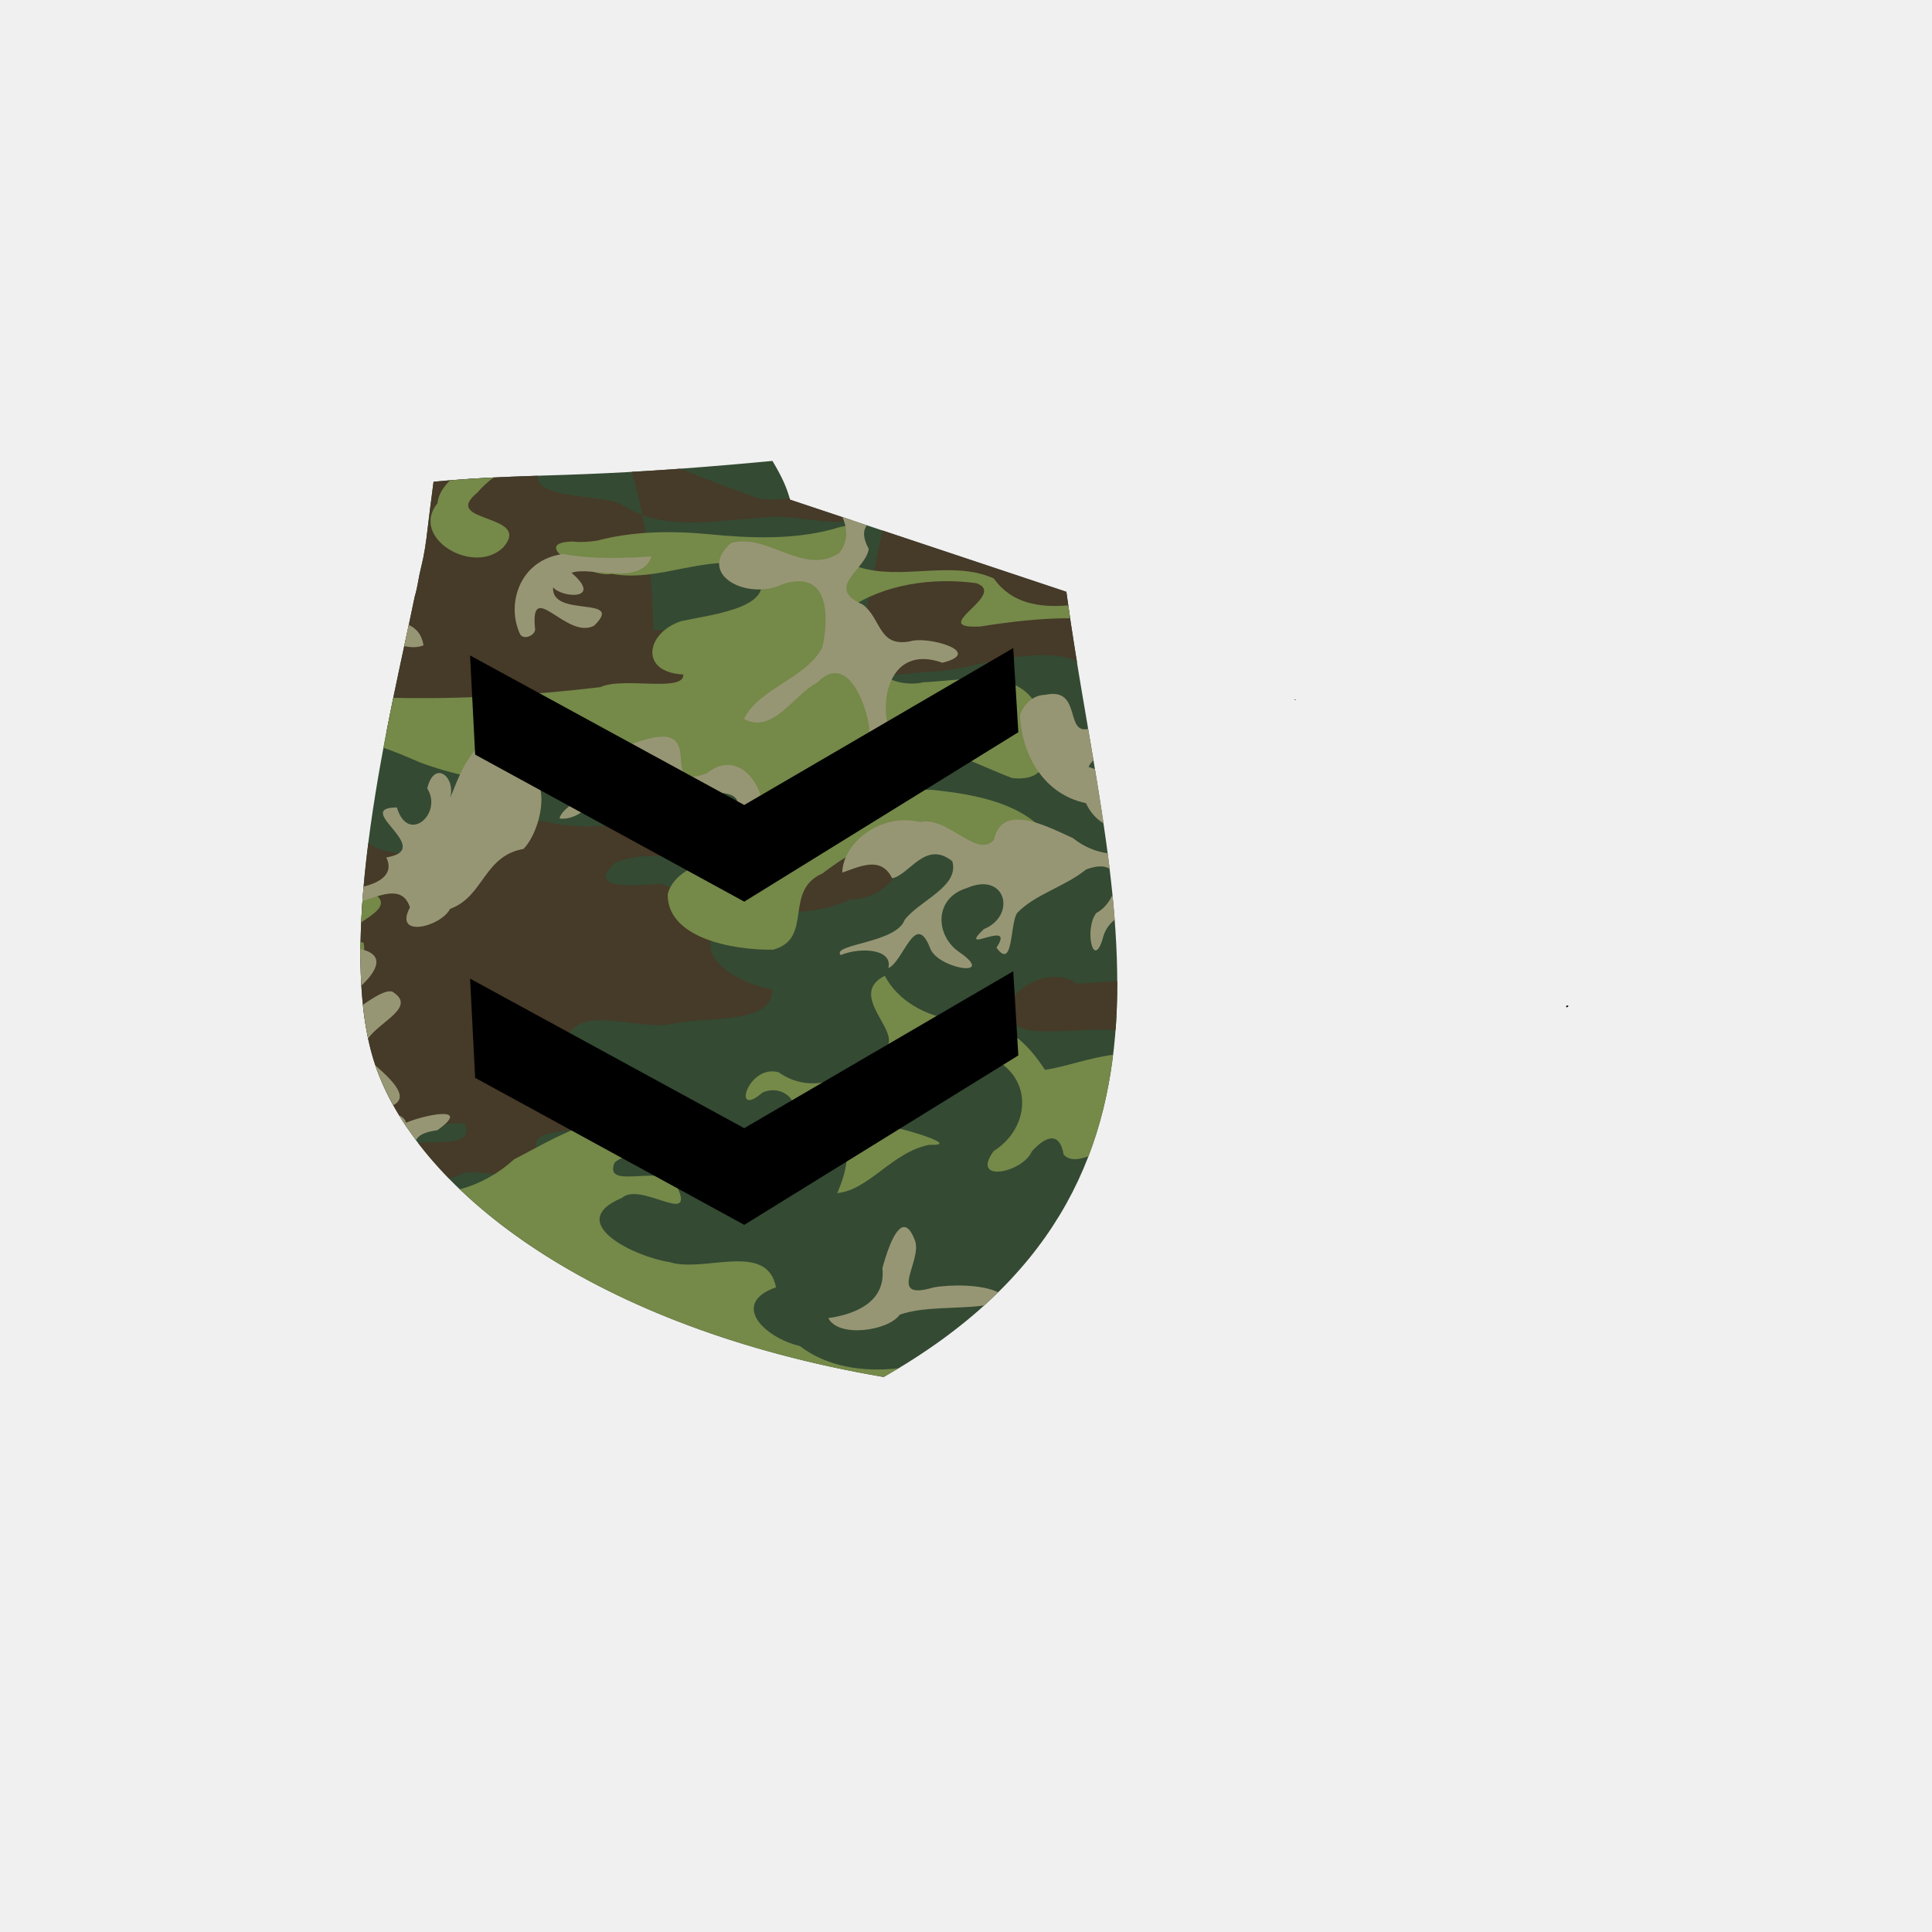
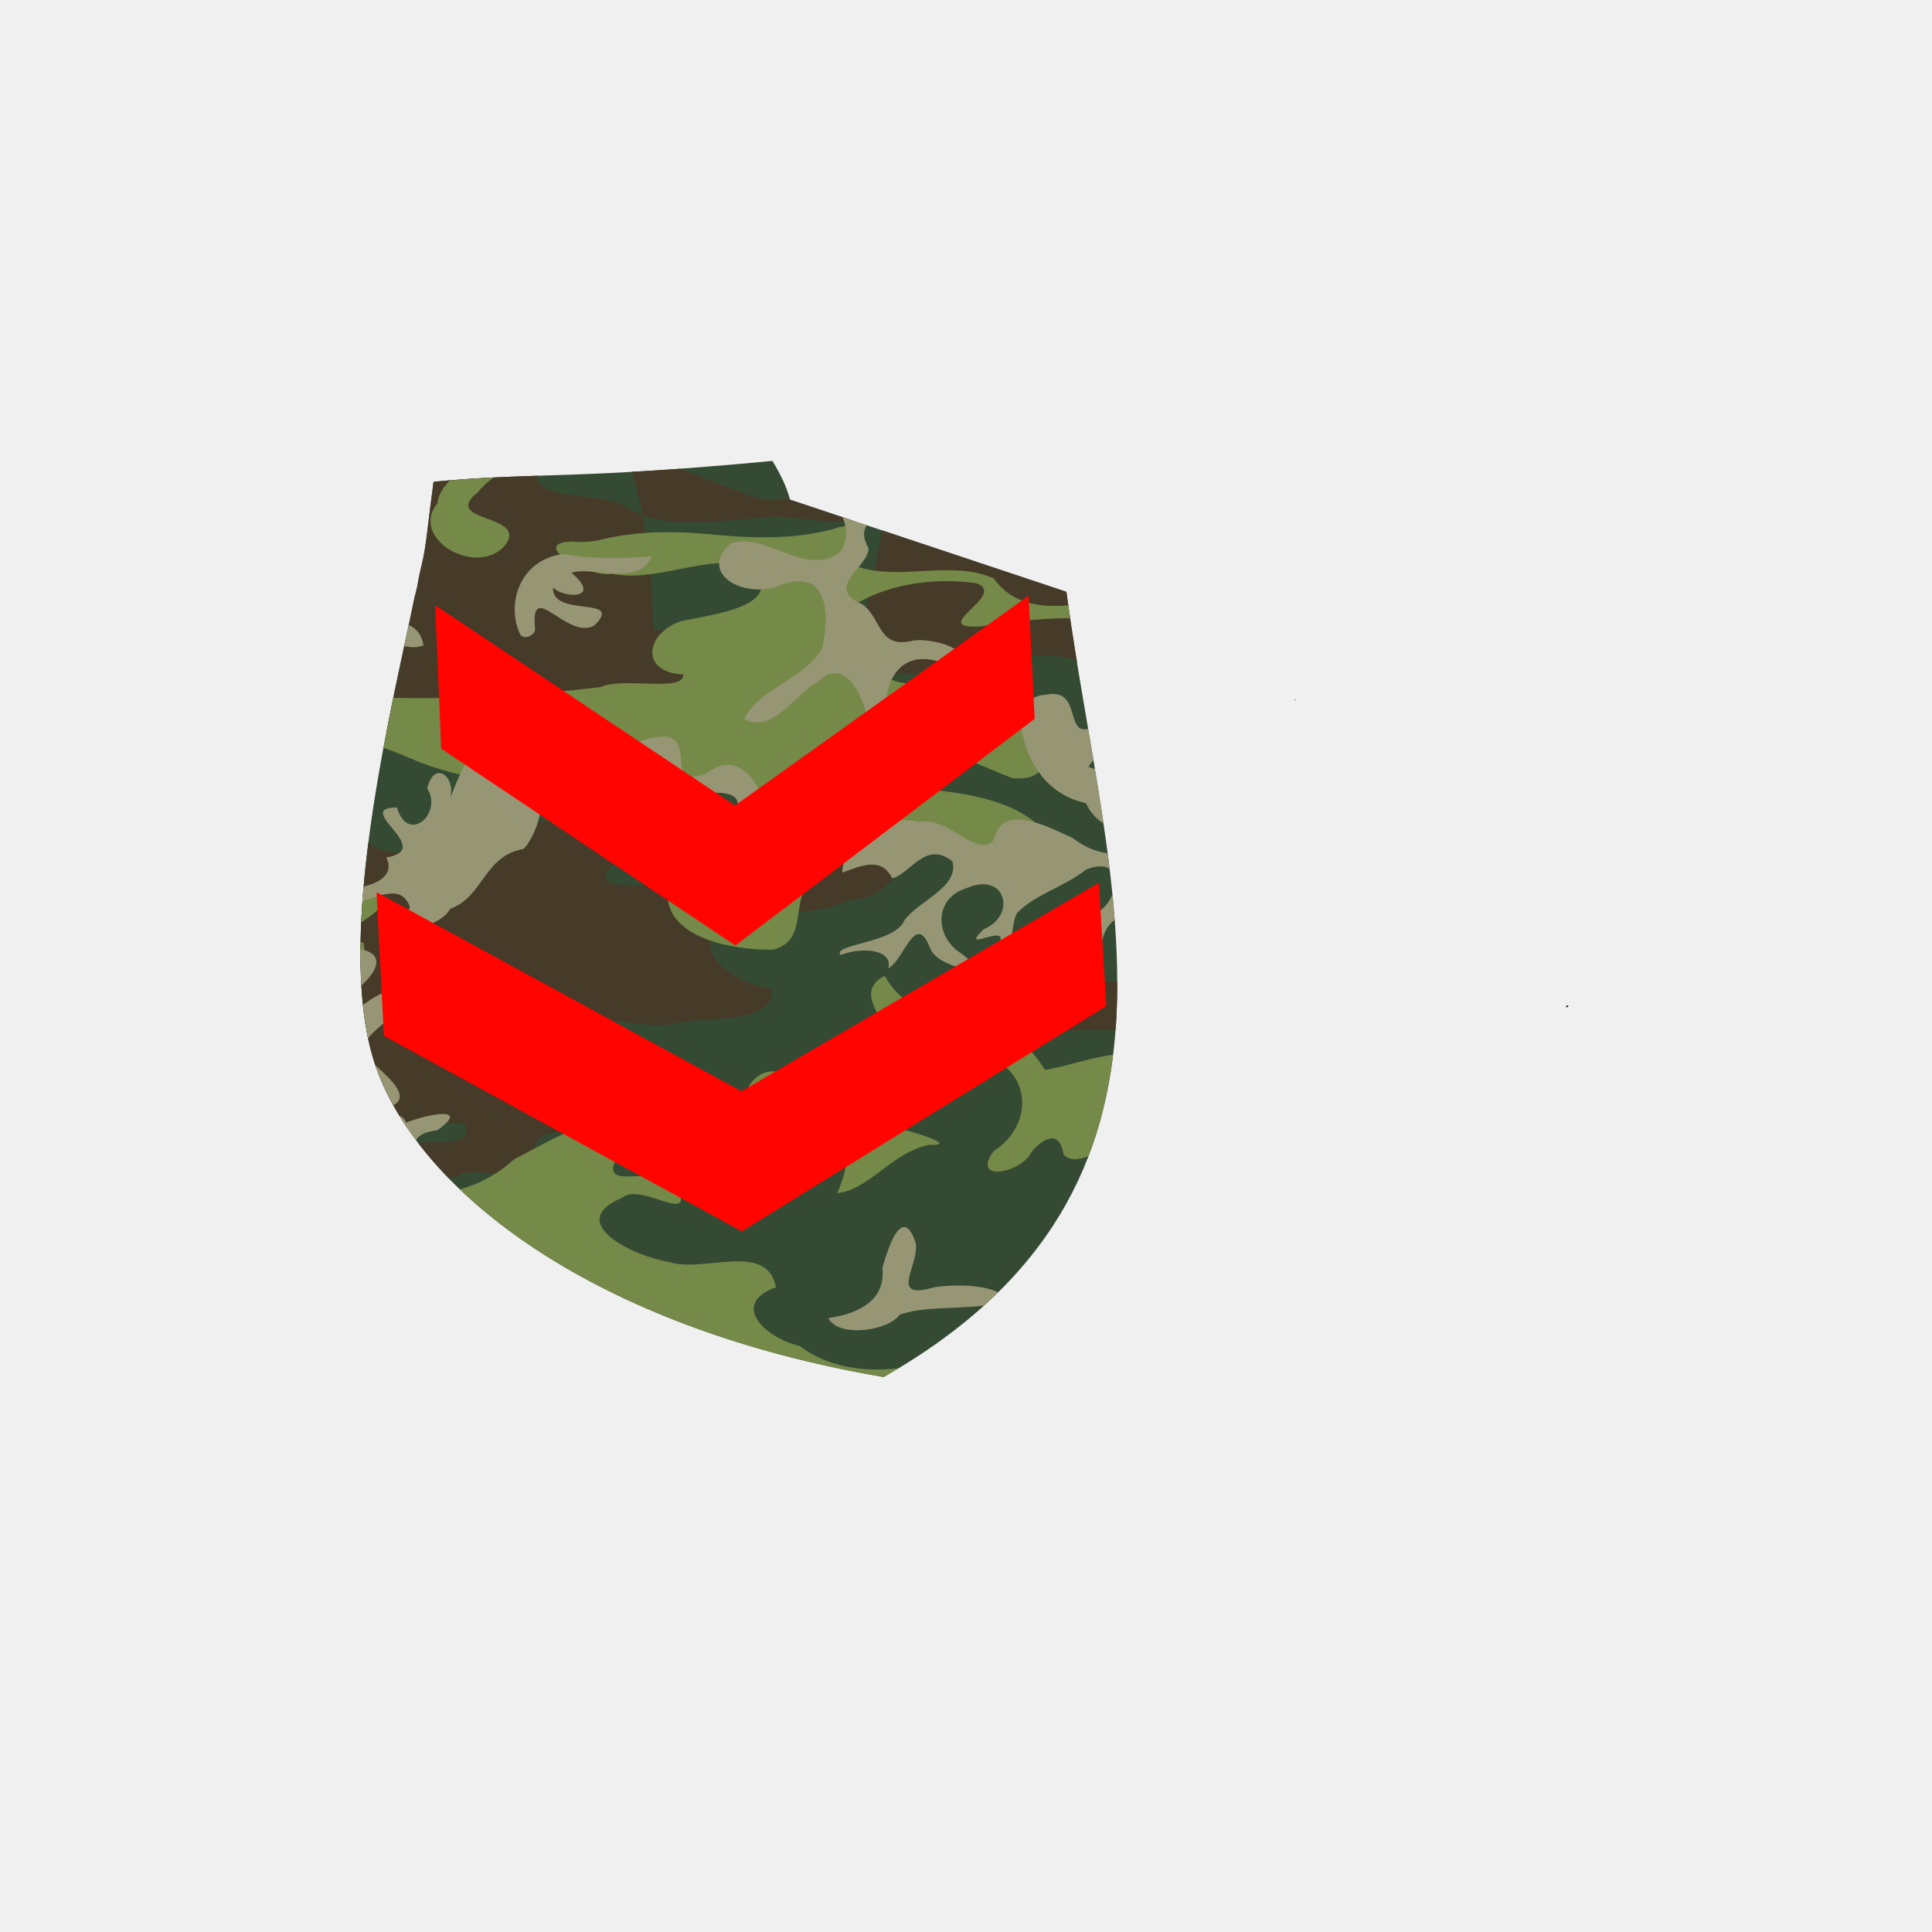
<svg xmlns="http://www.w3.org/2000/svg" version="1.0" id="svg2" height="525" width="525">
  <defs id="defs4">
    </defs>
  <g id="layer2" style="display:none">
    <path style="fill:#ff8200;fill-opacity:1;fill-rule:evenodd;stroke:#ff8200;stroke-width:1px;stroke-linecap:butt;stroke-linejoin:miter;stroke-opacity:1" d="m 251.887,424.906 c 3.678,29.533 7.901,33.909 -15.26,69.05 -10.189,-2.479 -21.55,-7.52 -33.571,-2.67 5.856,2.446 17.292,2.162 15.641,6.485 -27.619,-0.73 -36.783,5.92 -42.345,12.208 44.895,-4.78 43.335,-1.516 56.079,-4.196 0.263,9.968 -3.35,12.612 1.907,16.786 6.87,-12.156 10.026,-18.159 16.786,-22.889 15.214,-0.169 15.819,-0.01 31.664,2.289 -3.116,-8.801 -20.843,-6.763 -22.889,-13.734 -0.178,-26.909 24.863,-54.478 25.941,-60.275 l 16.023,-16.404 c 1.604,11.733 6.134,27.186 -0.381,41.964 -10.899,3.97 -24.096,6.012 -33.19,14.497 9.844,-1.305 21.384,-6.162 26.323,0.381 -9.576,7.093 -21.956,10.985 -24.797,22.889 21.804,-8.878 23.61,-6.945 46.16,-22.126 15.809,-4.678 13.357,12.557 19.837,19.074 1.771,-8.94 2.951,-18.324 -7.248,-36.241 7.494,-4.007 15.298,-2.076 23.271,0 -4.909,-10.95 -16.711,-6.747 -27.849,-16.404 0.304,-8.619 -0.247,-14.766 3.815,-30.901 l -75.916,20.219 z" id="path3297" />
    <path style="opacity:0.98;fill:#ffff00;fill-opacity:1;fill-rule:evenodd;stroke:#ffff00;stroke-width:1px;stroke-linecap:butt;stroke-linejoin:miter;stroke-opacity:1" d="m 82.262,62.392 c -1.563,-31.995 46.266,-29.706 46.266,-29.706 20.318,3.797 46.971,21.038 62.827,56.736 22.908,48.643 34.599,70.682 77.649,73.596 46.282,-2.952 58.562,-14.209 77.799,-35.372 2.259,-37.979 -3.257,-96.758 47.642,-93.834 9.591,0.551 9.869,13.071 9.869,13.071 32.948,-11.082 34.182,16.823 35.197,26.804 19.911,-13.35 27.35,13.254 15.685,19.712 18.75,19.663 0.065,22.138 -2.977,32.72 19.471,11.318 -3.667,28.521 -4.54,41.689 30.435,26.095 1.88,31.711 -2.139,50.619 3.154,45.548 -3.131,25.391 -18.812,49.531 7.779,92.762 -33.008,134.791 -107.705,140.313 -25.227,6.794 -26.892,23.352 -51.782,28.543 C 219.342,405.67 253.897,413.249 192,367.395 171.798,350.809 136.177,346.138 117.04,318.915 85.339,273.48 98.297,233.937 105.139,189.159 116.404,151.16 114.857,157.88 119.373,120.754 123.807,84.297 93.707,81.706 82.262,62.392 z" id="path2513" />
    <path style="fill:#d80000;fill-opacity:1;fill-rule:evenodd;stroke:#d80000;stroke-width:1px;stroke-linecap:butt;stroke-linejoin:miter;stroke-opacity:1" d="m 76.403,56.769 c -4.81,-7.873 -2.445,-12.96 7.63,-10.3 -9.383,-6.486 -7.618,-18.069 5.722,-14.497 -9.307,-12.219 0.873,-17.606 8.393,-9.156 -5.298,-11.824 6.509,-18.296 12.589,-5.341 -0.958,-14.775 11.63,-23.911 15.26,-1.526 16.93,-21.085 35.353,8.191 7.248,15.26 -16.411,2.199 -37.202,8.528 -33.571,13.734 25.922,-13.971 32.595,6.011 27.086,17.548 39.428,14.235 -5.24,48.447 -12.589,21.363 10.997,51.428 -58.047,-6.674 -13.734,-17.167 L 76.403,56.769 z" id="path2517" />
    <path style="fill:#ff8200;fill-opacity:1;fill-rule:evenodd;stroke:#ff8200;stroke-width:1px;stroke-linecap:butt;stroke-linejoin:miter;stroke-opacity:1" d="m 61.524,74.318 c 0.215,-9.74 12.854,-18.515 24.034,-23.271 11.333,2.515 1.158,6.484 -0.381,9.919 15.021,-3.419 16.178,4.317 19.074,7.63 -14.696,4.396 -24.747,-1.927 -42.727,5.722 z" id="path2523" />
    <path style="opacity:0.98;fill:#ffff00;fill-opacity:1;stroke:#ffff00;stroke-width:0;stroke-linecap:round;stroke-linejoin:round;stroke-miterlimit:4;stroke-opacity:1;stroke-dasharray:none" d="m 166.07,185.086 c -3.563,-1.024 -6.232,-2.664 -9.393,-5.773 -2.461,-2.42 -3.196,-3.462 -4.769,-6.757 -1.024,-2.144 -2.099,-3.902 -2.392,-3.91 -0.293,-0.008 -2.337,1.881 -4.543,4.198 -8.827,9.269 -15.285,12.644 -20.741,10.837 -4.076,-1.35 -7.883,-6.606 -10.348,-14.286 -1.416,-4.414 -1.512,-4.959 -0.871,-4.959 0.442,0 0.589,-0.838 0.717,-4.101 0.165,-4.194 0.871,-8.107 1.463,-8.107 0.182,0 0.331,-0.944 0.331,-2.098 0,-1.154 0.16,-2.098 0.355,-2.098 0.195,0 0.363,-1.554 0.372,-3.454 0.009,-1.9 0.105,-3.598 0.214,-3.773 0.169,-0.273 1.127,-7.771 2.513,-19.668 0.196,-1.679 0.357,-4.559 0.358,-6.402 0.002,-2.624 0.127,-3.398 0.575,-3.57 0.373,-0.143 0.572,-0.737 0.572,-1.705 0,-1.066 0.162,-1.485 0.572,-1.485 0.315,0 0.572,-0.172 0.572,-0.381 0,-0.21 -0.258,-0.381 -0.572,-0.381 -0.45,0 -0.572,-0.53 -0.572,-2.48 0,-1.364 -0.153,-2.48 -0.34,-2.48 -0.187,0 -0.448,-0.429 -0.58,-0.954 -0.132,-0.525 -0.408,-0.954 -0.614,-0.954 -0.206,0 -0.374,-0.429 -0.374,-0.954 0,-0.593 -0.216,-0.954 -0.572,-0.954 -0.315,0 -0.572,-0.258 -0.572,-0.572 0,-0.339 -0.349,-0.572 -0.858,-0.571 -0.841,8.2e-4 -0.856,-0.075 -0.737,-3.843 l 0.121,-3.844 1.89,1.767 c 2.666,2.494 4.071,3.016 8.168,3.039 3.261,0.018 3.599,-0.061 6.73,-1.565 8.309,-3.992 12.419,-11.772 9.844,-18.635 -0.674,-1.797 -1.482,-2.912 -3.757,-5.185 -2.367,-2.365 -3.633,-3.262 -6.901,-4.893 -2.202,-1.098 -4.041,-2.035 -4.087,-2.081 -0.046,-0.046 0.187,-0.934 0.519,-1.974 0.953,-2.985 0.852,-8.992 -0.197,-11.676 -1.073,-2.746 -3.11,-5.417 -5.08,-6.66 -4.838,-3.054 -12.16,-2.703 -19.974,0.959 -3.472,1.627 -4.045,1.446 -2.235,-0.706 2.241,-2.664 12.702,-6.448 24.321,-8.797 4.186,-0.846 5.287,-0.92 6.258,-0.418 0.364,0.188 1.435,0.657 2.379,1.042 0.944,0.385 1.944,0.918 2.221,1.184 0.277,0.266 0.749,0.484 1.049,0.484 0.3,0 0.545,0.172 0.545,0.381 0,0.21 0.687,0.381 1.526,0.381 0.839,0 1.526,0.168 1.526,0.374 0,0.206 0.429,0.482 0.954,0.614 0.525,0.132 0.954,0.392 0.954,0.58 0,0.187 0.429,0.34 0.954,0.34 0.525,0 0.954,0.184 0.954,0.409 0,0.728 1.065,1.499 2.071,1.499 0.618,0 0.981,0.212 0.981,0.572 0,0.315 0.258,0.572 0.572,0.572 0.315,0 0.572,0.168 0.572,0.374 0,0.206 0.429,0.482 0.954,0.614 0.525,0.132 0.954,0.392 0.954,0.58 0,0.187 0.429,0.34 0.954,0.34 0.593,0 0.954,0.216 0.954,0.572 0,0.315 0.258,0.572 0.572,0.572 0.315,0 0.572,0.172 0.572,0.381 0,0.21 0.429,0.381 0.954,0.381 0.593,0 0.954,0.216 0.954,0.572 0,0.315 0.258,0.572 0.572,0.572 0.315,0 0.572,0.168 0.572,0.374 0,0.206 0.429,0.482 0.954,0.614 0.525,0.132 0.954,0.374 0.954,0.538 0,0.164 0.429,0.406 0.954,0.538 0.525,0.132 0.954,0.408 0.954,0.614 0,0.206 0.185,0.374 0.411,0.374 0.534,0 2.641,2.107 2.641,2.641 0,0.226 0.184,0.411 0.409,0.411 0.528,0 1.499,0.971 1.499,1.499 0,0.225 0.184,0.409 0.409,0.409 0.459,0 1.499,0.944 1.499,1.362 0,0.15 0.515,0.764 1.144,1.366 0.629,0.602 1.144,1.35 1.144,1.663 0,0.313 0.172,0.569 0.381,0.569 0.21,0 0.381,0.258 0.381,0.572 0,0.315 0.185,0.572 0.411,0.572 0.441,0 2.641,2.065 2.641,2.48 0,0.414 2.2,2.48 2.641,2.48 0.226,0 0.411,0.184 0.411,0.409 0,0.528 0.971,1.499 1.499,1.499 0.225,0 0.409,0.429 0.409,0.954 0,0.593 0.216,0.954 0.572,0.954 0.315,0 0.572,0.258 0.572,0.572 0,0.315 0.184,0.572 0.409,0.572 0.528,0 1.499,0.971 1.499,1.499 0,0.225 0.172,0.409 0.381,0.409 0.21,0 0.381,0.227 0.381,0.504 0,0.277 0.515,1.08 1.144,1.785 0.629,0.705 1.144,1.594 1.144,1.976 0,0.382 0.153,0.694 0.34,0.694 0.187,0 0.448,0.429 0.58,0.954 0.132,0.525 0.408,0.954 0.614,0.954 0.206,0 0.374,0.258 0.374,0.572 0,0.315 0.16,0.572 0.356,0.572 0.196,0 0.478,0.386 0.628,0.858 0.15,0.472 0.676,1.499 1.17,2.281 0.494,0.783 0.898,1.755 0.898,2.162 0,0.406 0.136,0.796 0.303,0.866 0.57,0.239 2.749,4.863 2.749,5.834 0,0.533 0.174,0.969 0.388,0.969 0.213,0 0.685,0.644 1.049,1.431 0.364,0.787 0.747,1.516 0.852,1.621 0.314,0.314 2.682,5.126 2.676,5.438 -0.003,0.158 0.424,1.178 0.948,2.265 0.525,1.087 0.954,2.27 0.954,2.628 0,0.358 0.258,0.75 0.572,0.87 0.339,0.13 0.572,0.703 0.572,1.403 0,0.651 0.258,1.441 0.572,1.756 0.315,0.315 0.572,0.989 0.572,1.499 0,0.51 0.172,0.926 0.381,0.926 0.21,0 0.381,0.515 0.381,1.144 0,0.629 0.168,1.144 0.374,1.144 0.206,0 0.482,0.429 0.614,0.954 0.132,0.525 0.39,0.954 0.575,0.954 0.185,0 0.445,0.687 0.58,1.526 0.134,0.839 0.394,1.526 0.577,1.526 0.183,0 0.333,0.441 0.333,0.981 0,0.54 0.215,1.22 0.477,1.513 1.218,1.358 1.431,1.722 1.431,2.45 0,0.438 0.25,0.779 0.572,0.779 0.315,0 0.572,0.27 0.572,0.599 0,0.33 0.215,0.839 0.477,1.131 1.132,1.262 1.431,1.694 1.431,2.068 0,0.219 0.258,0.398 0.572,0.398 0.315,0 0.572,0.195 0.572,0.433 0,0.238 0.429,0.831 0.954,1.317 0.525,0.486 0.954,1.15 0.954,1.474 0,0.325 0.158,0.59 0.35,0.59 0.415,0 1.801,6.086 2.129,9.346 0.31,3.087 -0.368,7.444 -1.509,9.695 -1.91,3.769 -4.524,5.444 -8.873,5.685 -5.121,0.283 -10.378,-2.052 -15.628,-6.942 -1.55,-1.444 -2.887,-2.557 -2.971,-2.473 -0.084,0.084 0.108,1.952 0.426,4.151 0.716,4.955 0.492,13.53 -0.448,17.16 -2.939,11.348 -11.482,17.274 -20.971,14.547 l 0,0 z" id="path3309" />
    <path style="fill:#592300;fill-opacity:1;stroke:#321b09;stroke-width:0;stroke-linecap:round;stroke-linejoin:round;stroke-miterlimit:4;stroke-opacity:1;stroke-dasharray:none" d="m 165.498,184.948 c -6.321,-2.105 -10.827,-6.339 -14.146,-13.292 -0.834,-1.748 -1.615,-3.179 -1.735,-3.179 -0.12,0 -2.827,2.547 -6.015,5.659 -8.998,8.783 -13.885,11.179 -19.42,9.521 -2.343,-0.702 -5.52,-3.886 -7.396,-7.412 -0.879,-1.653 -2.288,-5.075 -3.131,-7.605 -1.517,-4.553 -1.526,-4.62 -0.962,-6.482 0.314,-1.035 0.721,-2.826 0.904,-3.98 0.184,-1.154 0.6,-3.153 0.926,-4.443 0.695,-2.755 1.248,-6.087 1.742,-10.497 0.196,-1.749 0.893,-7.3 1.548,-12.336 1.594,-12.245 1.862,-20.413 0.834,-25.392 -0.414,-2.006 -1.201,-4.766 -1.748,-6.134 -0.832,-2.08 -0.995,-3.09 -0.995,-6.176 l 0,-3.689 1.606,1.559 c 2.777,2.695 4.139,3.209 8.503,3.209 3.685,0 3.919,-0.052 6.867,-1.523 3.865,-1.928 7.612,-5.516 9.168,-8.778 1.533,-3.214 1.588,-7.433 0.136,-10.491 -1.802,-3.796 -6.093,-7.466 -11.805,-10.098 -1.352,-0.623 -2.512,-1.163 -2.577,-1.199 -0.065,-0.036 0.163,-1.033 0.507,-2.214 0.816,-2.809 0.817,-8.59 3.4e-4,-10.892 -2.509,-7.075 -8.105,-10.322 -15.839,-9.191 -3.083,0.451 -7.261,1.707 -9.461,2.845 -0.668,0.346 -1.645,0.792 -2.171,0.992 -1.473,0.56 -1.237,-0.593 0.435,-2.124 2.847,-2.607 12.361,-5.991 22.942,-8.158 l 5.786,-1.185 5.064,1.755 c 12.87,4.46 23.633,11.263 33.485,21.166 9.229,9.277 15.002,17.784 22.776,33.564 3.05,6.19 5.696,11.311 5.881,11.381 0.185,0.07 0.336,0.469 0.336,0.887 0,1.097 8.559,17.875 12.365,24.239 3.244,5.424 4.581,8.781 5.517,13.85 1.506,8.159 0.266,14.272 -3.507,17.29 -5.383,4.305 -12.986,2.862 -21.107,-4.004 -1.991,-1.684 -3.669,-3.001 -3.73,-2.928 -0.06,0.073 0.135,1.936 0.435,4.139 0.729,5.362 0.45,13.261 -0.611,17.282 -1.681,6.372 -5.253,11.179 -9.939,13.372 -3.221,1.508 -8.132,1.805 -11.468,0.694 l 0,0 z" id="path3311" />
    <path style="opacity:0.98;fill:#ffffff;fill-opacity:1;stroke:#020202;stroke-width:0.897;stroke-linecap:round;stroke-linejoin:round;stroke-miterlimit:4;stroke-opacity:1;stroke-dasharray:none" id="path3299" d="m 197.993,96.816 a 11.826,11.826 0 1 1 -23.652,0 11.826,11.826 0 1 1 23.652,0 z" transform="matrix(2.226335,0,0,2.234002,-295.2523,-159.1021)" />
    <path style="opacity:0.98;fill:#000000;fill-opacity:1;stroke:#ffffff;stroke-width:0;stroke-linecap:round;stroke-linejoin:round;stroke-miterlimit:4;stroke-opacity:1;stroke-dasharray:none" id="path3303" d="m 189.982,97.388 a 3.433,2.861 0 1 1 -6.867,0 3.433,2.861 0 1 1 6.867,0 z" transform="matrix(2.741823,0,0,3.407812,-386.7805,-277.6747)" />
    <path style="opacity:0.98;fill:#ffffff;fill-opacity:1;stroke:#ffffff;stroke-width:0;stroke-linecap:round;stroke-linejoin:round;stroke-miterlimit:4;stroke-opacity:1;stroke-dasharray:none" id="path3305" d="m 194.941,91.857 a 4.387,4.578 0 1 1 -8.774,0 4.387,4.578 0 1 1 8.774,0 z" transform="matrix(1.243956,0,0,1.255833,-109.2874,-64.80775)" />
    <path style="fill:#592300;fill-opacity:1;fill-rule:evenodd;stroke:#592300;stroke-width:1px;stroke-linecap:butt;stroke-linejoin:miter;stroke-opacity:1" d="m 215.646,228.058 c -2.741,24.974 9.242,74.909 64.472,51.12 26.783,26.206 43.811,9.13 53.79,-1.907 30.769,21.241 52.498,5.222 47.305,-16.404 27.208,10.147 31.248,-16.923 25.941,-32.427 7.383,6.142 31.383,-24.296 -1.526,-37.004 0.265,-16.112 -27.077,-28.765 -41.582,-4.196 32.071,-11.736 40.224,29.759 9.509,36.403 13.967,7.993 -5.519,52.185 -45.119,25.249 -10.96,26.992 -45.471,27 -55.639,5.296 -34.381,15.328 -49.919,0.418 -57.15,-26.128 z" id="path3377-4" />
    <path style="fill:#592300;fill-opacity:1;stroke:#592300;stroke-width:0;stroke-linecap:round;stroke-linejoin:round;stroke-miterlimit:4;stroke-opacity:1;stroke-dasharray:none" d="m 430.34,263.621 c 0.127,-0.315 0.927,-2.158 1.778,-4.097 2.119,-4.829 4.022,-10.71 5.257,-16.246 0.937,-4.202 1.038,-5.389 1.053,-12.465 0.019,-8.738 -0.289,-10.527 -2.672,-15.514 -1.395,-2.92 -4.334,-6.444 -6.478,-7.769 l -1.31,-0.81 2.191,-2.447 c 2.913,-3.253 4.872,-6.566 6.007,-10.159 3.803,-12.037 -1.418,-22.888 -12.748,-26.497 -0.962,-0.306 -3.586,-0.657 -5.83,-0.779 l -4.081,-0.222 0.9,-1.775 c 3.109,-6.136 3.024,-13.981 -0.222,-20.406 -3.307,-6.547 -9.036,-11.192 -16.063,-13.027 -4.635,-1.21 -11.503,-0.431 -16.765,1.901 -0.577,0.256 -0.568,0.063 0.095,-2.07 1.404,-4.512 0.654,-10.177 -1.867,-14.11 -4.107,-6.404 -12.423,-10.416 -19.059,-9.193 -6.326,1.166 -10.591,5.324 -13.144,12.814 -1.252,3.673 -1.216,4.605 -0.491,-12.978 0.573,-13.889 0.672,-15.498 1.386,-22.689 1.982,-19.939 6.899,-33.55 15.073,-41.724 4.458,-4.458 9.01,-7.057 15.566,-8.888 4.651,-1.299 15.419,-1.731 18.406,-0.739 3.425,1.138 6.642,5.532 7.226,9.872 0.135,1.001 0.385,1.907 0.557,2.013 0.171,0.106 1.651,-0.172 3.288,-0.618 3.718,-1.012 11.532,-1.416 14.695,-0.759 5.002,1.039 9.625,4.527 12.259,9.25 2.311,4.143 3.1,7.14 4.672,17.748 l 0.182,1.225 1.225,-0.755 c 3.399,-2.094 8.831,-2.815 12.302,-1.632 2.263,0.771 5.005,3.393 6.185,5.915 2.479,5.296 1.672,12.321 -1.829,15.929 -0.83,0.855 -1.509,1.695 -1.509,1.865 0,0.17 0.511,0.8 1.136,1.398 1.62,1.552 4.558,6.046 5.458,8.348 0.461,1.18 0.782,2.947 0.805,4.44 0.054,3.415 -1.155,5.716 -5.513,10.491 -1.915,2.098 -3.929,4.575 -4.477,5.505 l -0.996,1.69 1.101,0.79 c 3.901,2.8 5.62,5.238 6.287,8.918 0.754,4.156 -0.34,7.992 -4.387,15.387 -1.42,2.594 -3.328,6.107 -4.241,7.806 -1.7,3.165 -3.184,6.987 -3.184,8.201 0,0.375 1.768,2.451 3.929,4.614 5.838,5.843 8.675,10.365 9.492,15.128 0.862,5.028 -0.701,8.855 -6.85,16.762 -5.779,7.432 -7.248,9.813 -8.358,13.551 -0.488,1.644 -0.502,3.054 -0.101,10.335 0.493,8.959 0.303,15.832 -0.534,19.36 -0.848,3.574 -2.174,5.363 -6.274,8.468 -2.04,1.545 -5.069,4.25 -6.733,6.012 -1.663,1.762 -2.92,2.946 -2.794,2.631 l 3e-5,0 z" id="path3385" />
  </g>
  <g style="display:inline" transform="translate(-169.7095,-261.0811)" id="g8319">
    <g id="g8872">
      <path style="fill:none;stroke:none" d="m 287.522,391.987 c -0.656,5.036 -1.367,10.595 -1.562,12.344 -0.494,4.41 -1.024,7.745 -1.719,10.5 -0.325,1.29 -0.754,3.284 -0.938,4.438 -0.184,1.154 -0.592,2.933 -0.906,3.969 -5.932,29.2 -22.63,94.319 -10.34,128.332 12.139,33.596 58.965,70.254 137.777,83.699 91.529,-52.104 60.323,-133.341 49.656,-213.375 L 384.397,396.862 c -0.924,-3.428 -2.296,-6.376 -4.781,-10.531 -54.697,5.16 -63.353,2.996 -92.094,5.656 z" id="path8321" />
      <path style="fill:none;stroke:none;display:inline" d="m 287.522,391.987 c -0.656,5.036 -1.367,10.595 -1.562,12.344 -0.494,4.41 -1.024,7.745 -1.719,10.5 -0.325,1.29 -0.754,3.284 -0.938,4.438 -0.184,1.154 -0.592,2.933 -0.906,3.969 -5.932,29.2 -22.63,94.319 -10.34,128.332 12.139,33.596 58.965,70.254 137.777,83.699 91.529,-52.104 60.323,-133.341 49.656,-213.375 L 384.397,396.862 c -0.924,-3.428 -2.296,-6.376 -4.781,-10.531 -54.697,5.16 -63.353,2.996 -92.094,5.656 z" id="path8323" />
      <path id="path8327" d="m 379.616,386.331 c -54.697,5.16 -63.353,2.996 -92.094,5.656 -0.656,5.036 -1.367,10.595 -1.562,12.344 -0.494,4.41 -1.024,7.745 -1.719,10.5 -0.325,1.29 -0.754,3.284 -0.938,4.438 -0.184,1.154 -0.592,2.933 -0.906,3.969 -5.932,29.2 -22.633,94.331 -10.344,128.344 12.139,33.596 58.968,70.242 137.781,83.688 91.529,-52.104 60.323,-133.341 49.656,-213.375 L 384.397,396.862 c -0.924,-3.428 -2.296,-6.376 -4.781,-10.531 z" style="fill:#344a33" />
      <path id="path8331" d="m 455.991,526.55 c -9.7,0.368 -19.59,12.245 -5.656,14.625 7.401,0.535 15.087,-0.581 22.531,-0.219 0.329,-4.381 0.451,-8.805 0.438,-13.281 -3.645,0.27 -7.296,0.528 -10.938,0.719 -1.925,-1.401 -4.137,-1.929 -6.375,-1.844 z" style="fill:#463a28;fill-opacity:1" />
      <path id="path8335" d="m 356.272,483.956 c -0.514,0.013 -0.989,0.064 -1.438,0.156 -12.17,-0.194 -24.909,3.414 -36.969,0.219 -10.93,-1.146 -17.501,11.216 -29.219,7.062 -5.377,2.613 -15.087,2.052 -18.844,-1.281 -2.887,22.72 -3.513,45.518 2.25,61.469 1.927,5.334 4.741,10.742 8.406,16.125 5.26,-0.461 10.905,-1.818 15.469,-1.312 3.252,6.342 -8.19,4.711 -12.562,5.312 2.456,3.217 5.239,6.407 8.312,9.562 1.248,-0.199 2.459,-0.586 3.5,-1.25 7.188,-2.4 27.741,7.034 22.156,-3.438 -8.501,-11.6 12.388,-5.303 17.125,-12.688 12.581,-10.062 -12.298,-9.601 -11.25,-19.688 3.283,-10.955 19.954,-2.807 29.312,-4.938 8.299,-2.08 27.594,0.464 26.938,-9.406 -9.717,-1.157 -25.485,-11.532 -10.625,-18.562 10.295,-3.15 22.001,-0.856 31.906,-5.812 9.635,0.317 20.166,-12.108 5.156,-12.219 -10.043,2.673 -21.788,0.713 -30.438,6.469 -6.886,8.745 -16.724,5.319 -25.938,1.531 -5.623,0.169 -21.335,2.357 -12.625,-5.781 9.065,-3.706 19.854,-0.608 29.875,-0.406 11.307,-3.116 -2.785,-11.323 -10.5,-11.125 z" style="fill:#463a28;fill-opacity:1" />
      <path id="path8337" d="m 354.491,388.456 c -4.824,0.351 -9.166,0.619 -13.125,0.844 1.084,3.38 2.069,7.302 2.906,11.75 9.802,3.563 21.606,1.365 32.031,0.75 7.657,-1.422 17.526,2.229 24.969,0.688 l -16.875,-5.625 c -0.033,-0.124 -0.059,-0.252 -0.094,-0.375 -3.098,0.391 -6.042,0.558 -8.469,0.031 -7.209,-2.503 -14.304,-5.245 -21.344,-8.062 z m -10.219,12.594 c -1.996,-0.725 -3.917,-1.67 -5.719,-2.938 -5.688,-2.677 -23.647,-1.427 -22.688,-7.75 -8.992,0.29 -17.166,0.59 -28.344,1.625 -0.656,5.036 -1.367,10.595 -1.562,12.344 -0.494,4.41 -1.024,7.745 -1.719,10.5 -0.325,1.29 -0.754,3.284 -0.938,4.438 -0.184,1.154 -0.592,2.933 -0.906,3.969 -1.903,9.37 -4.912,22.448 -7.719,37 3.917,1.206 7.87,1.901 12.031,0.719 6.561,-5.793 16.325,-6.935 25.469,-7.219 10.218,-0.116 17.998,-6.583 28.406,-5.938 17.434,-1.159 34.939,-0.04 52.344,-1.031 10.914,-1.462 21.862,-2.716 32.875,-3.375 11.69,-1.603 23.65,-6.417 35.562,-3.219 0.344,0.369 0.677,0.715 1.031,1.031 -1.048,-6.434 -2.049,-12.879 -2.906,-19.312 L 409.522,405.237 c -1.638,7.565 -3.368,16.5 -5.281,27.125 l -56.969,0 c -0.368,-12.8 -1.442,-23.038 -3,-31.312 z" style="fill:#463a28;fill-opacity:1" />
      <path id="path8351" d="m 270.584,503.394 -1.906,0.906 c -0.105,-0.004 -0.237,0.004 -0.344,0 -0.195,2.498 -0.357,4.983 -0.469,7.438 3.508,-2.437 8.479,-5.13 2.719,-8.344 z m -2.906,13.594 c -0.031,1.626 -0.046,3.22 -0.031,4.812 0.893,-1.232 1.308,-2.681 0.844,-4.531 -0.292,-0.1 -0.563,-0.181 -0.812,-0.281 z" style="fill:#758949;fill-opacity:1" />
      <path id="path8353" d="m 410.147,526.237 c -11.931,6.079 9.72,18.047 -3.062,21.344 -6.689,6.663 -16.946,11.137 -25.781,4.875 -8.388,-2.334 -12.904,12.963 -4.375,5.5 7.694,-3.295 13.253,7.891 2.5,6.281 -13.958,4.264 5.072,9.561 11.062,5.25 13.264,-2.243 9.252,9.997 6.719,15.812 8.693,-0.84 14.967,-11.217 25.062,-13.125 9.246,0.342 -7.764,-4.599 -9.438,-4.625 -3.836,-4.359 -14.77,-5.009 -5.438,-9.812 7.041,-7.476 19.402,-11.914 30.281,-9.812 12.882,4.755 12.526,19.338 2.031,25.969 -6.386,8.784 7.879,5.89 10.375,0.094 3.935,-4.416 7.64,-5.346 8.656,0.844 1.87,2.063 4.891,1.089 6.75,0.469 3.42,-8.895 5.528,-18.113 6.688,-27.594 -6.567,0.84 -13.214,3.338 -18.5,4.094 -5.195,-7.992 -12.251,-14.591 -23.812,-13.375 -8.923,-1.195 -16.269,-5.572 -19.719,-12.188 z" style="fill:#758949;fill-opacity:1" />
      <path id="path8355" d="m 303.866,390.831 c -3.714,0.184 -7.585,0.433 -11.875,0.781 -1.788,1.808 -3.167,3.814 -3.406,6.219 -7.679,9.441 9.902,19.853 17.906,11.969 8.086,-9.279 -17.347,-6.508 -7.062,-14.844 1.328,-1.583 2.827,-2.944 4.438,-4.125 z" style="fill:#758949;fill-opacity:1" />
      <path id="path8357" d="m 400.053,403.987 c -0.814,-0.003 -2.13,0.258 -4.094,0.906 -10.994,2.908 -22.436,2.446 -33.719,1.344 -10.175,-0.957 -20.585,-0.819 -30.406,1.781 -2.128,0.291 -4.32,0.468 -6.469,0.219 -12.849,0.221 4.966,10.094 10.562,8.781 12.924,2.381 25.366,-5.438 38.219,-2.156 9.667,11.175 -11.142,13.161 -19.406,15.031 -9.584,3.204 -11.322,13.929 0.656,14.469 0.251,4.984 -16.388,0.554 -22.562,3.438 -18.588,2.229 -37.462,3.301 -56.25,2.906 -0.893,4.341 -1.787,8.897 -2.656,13.562 3.392,1.201 6.669,2.571 9.844,3.969 10.856,3.999 23.075,6.475 34.906,4.469 11.88,1.954 21.45,-13.522 32.75,-6.281 -2.271,14.304 27.863,-0.491 24.5,15.781 -0.753,12.611 -21.936,10.906 -24.781,21.844 -0.178,11.888 17.533,15.276 28.688,15.094 11.108,-3.097 2.621,-15.979 13.375,-20.719 7.001,-5.374 15.405,-10.03 24.594,-12.094 12.285,-0.952 20.102,12.843 32.75,8.469 6.525,1.312 12.2,-0.796 5.031,-5.281 -6.853,-10.037 -20.259,-12.511 -32.594,-13.812 -7.366,0.429 -27.628,-7.088 -12.469,-11.406 12.415,-2.65 23.566,4.221 34.25,8.219 13.961,1.395 7.819,-13.025 6.719,-19.469 -5.257,-10.692 -20.372,-7.009 -30.969,-6.562 -5.659,1.506 -16.084,-2.075 -6.688,-5.75 3.881,-9.332 -21.48,-5.074 -13.5,-14.25 9.378,-6.607 22.784,-8.569 34.625,-6.938 8.979,3.087 -13.743,12.54 1.094,11.781 8.084,-1.274 16.288,-2.261 24.469,-2.25 -0.172,-1.168 -0.336,-2.332 -0.5,-3.5 -7.917,0.662 -15.421,-0.496 -20.25,-7.312 -11.42,-5.143 -25.125,0.701 -36.906,-3.156 -7.926,-2.851 1.581,-11.108 -2.812,-11.125 z" style="fill:#758949;fill-opacity:1" />
      <path id="path8363" d="m 341.209,564.456 c -11.617,0.087 -22.268,6.707 -31.844,11.688 -3.875,3.582 -9.196,6.711 -14.719,8.094 23.201,22.215 61.857,41.933 115.188,51.031 1.377,-0.784 2.71,-1.578 4.031,-2.375 -9.589,1.093 -19.405,-0.375 -26.844,-6.062 -9.747,-2.282 -18.904,-11.583 -6.438,-15.938 -2.467,-12.602 -19.521,-3.857 -28.906,-6.844 -9.517,-1.424 -28.926,-10.785 -12.938,-17.469 5.072,-4.429 19.692,7.607 15.156,-2.625 -2.255,-7.62 -20.546,1.194 -17.188,-6.938 6.487,-6.127 20.352,7.825 22.312,-0.438 -2.531,-3.529 -20.231,-4.998 -13.562,-8.406 2.438,0.029 6.457,-1.061 2.312,-3.031 -2.218,-0.482 -4.411,-0.704 -6.562,-0.688 z" style="fill:#758949;fill-opacity:1" />
      <path id="path8381" d="m 305.663,471.832 c -1.313,0.859 -0.741,1.526 0,0 z" style="opacity:0.6;fill:#17181f;fill-opacity:1" />
      <path id="path8383" d="m 521.378,451.342 c 0.969,0.047 0.279,-0.309 0,0 z" style="fill:#17181f;fill-opacity:1" />
      <path id="path8385" d="m 595.37,534.847 c 1.418,-0.402 -0.471,-1.036 0,0 z" style="fill:#17181f;fill-opacity:1" />
      <path id="path8387" d="m 258.613,639.261 0.12,0 -0.12,0 0,0 z" style="fill:#17181f;fill-opacity:1" />
      <path id="path8393" d="m 267.678,518.987 c -0.025,3.389 0.027,6.72 0.219,9.938 4.065,-3.799 6.793,-8.407 -0.219,-9.938 z m 8.125,11.469 c -1.932,-0.064 -4.807,1.849 -7.469,3.656 0.334,3.191 0.789,6.237 1.406,9.156 3.372,-4.792 13.374,-8.563 6.531,-12.75 -0.147,-0.034 -0.308,-0.057 -0.469,-0.062 z m -4.094,20.125 c 0.113,0.332 0.226,0.673 0.344,1 1.176,3.254 2.708,6.525 4.531,9.812 4.423,-2.223 -0.364,-6.835 -4.875,-10.812 z m 18.094,13.219 c -2.702,0.08 -7.232,1.29 -9.75,2.375 -0.338,-1.044 -1.051,-1.639 -1.906,-2.031 1.388,2.28 2.928,4.542 4.625,6.812 0.471,-1.266 2.165,-2.27 5.781,-2.75 4.819,-3.438 3.952,-4.486 1.25,-4.406 z" style="fill:#979674;fill-opacity:1" />
      <path id="path8395" d="m 311.959,456.987 c -2.986,0.12 -4.978,2.115 -7.156,3.531 -8.184,3.094 -11.135,13.951 -12.781,17.375 1.639,-5.678 -4.323,-10.503 -6.219,-2.562 4.33,6.78 -5.217,15.346 -8.25,5.156 -12.408,0.131 10.787,11.369 -2.875,13.594 2.132,4.315 -1.458,6.784 -6.156,7.906 -0.115,1.319 -0.219,2.628 -0.312,3.938 5.613,-1.807 10.906,-4.209 12.906,1.719 -4.581,8.51 8.345,5.35 10.906,0.406 9.157,-3.296 9.103,-14.371 19.938,-16.281 4.859,-4.899 8.576,-20.973 -1.562,-21.875 -11.653,4.377 14.006,-10.405 1.562,-12.906 z" style="fill:#979674;fill-opacity:1" />
      <path id="path8397" d="m 455.647,449.644 c -0.571,0.014 -1.196,0.093 -1.906,0.25 -3.601,0.068 -5.881,2.837 -6.844,5.438 0.293,9.367 5.401,21.34 17.906,24 1.118,2.435 2.777,4.269 4.781,5.5 -0.719,-4.893 -1.526,-9.812 -2.344,-14.75 -0.574,-0.191 -1.151,-0.404 -1.719,-0.594 0.218,-0.592 0.706,-1.196 1.312,-1.812 -0.474,-2.835 -0.952,-5.686 -1.438,-8.531 -5.926,1.438 -2.275,-9.681 -9.75,-9.5 z" style="fill:#979674;fill-opacity:1" />
      <path id="path8399" d="m 349.868,461.24 c 9.552,0.285 -0.414,14.75 11.983,9.932 9.926,-7.966 18.153,7.439 14.118,14.232 -4.712,3.954 -6.853,12.154 -11.484,14.346 0.61,-4.268 0.907,-8.359 -3.999,-8.847 5.468,-3.335 17.379,-15.13 2.49,-14.368 -5.307,3.834 -8.447,11.302 -14.596,13.641 -2.167,-2.76 0.968,-4.168 -1.892,-6.004 7.521,0.841 13.43,-11.339 2.624,-7.097 -2.657,2.356 -10.838,13.29 -9.374,4.051 0.061,-4.69 14.534,-8.385 4.128,-10.435 -9.689,0.856 -13.508,13.579 -22.077,12.831 0.161,-3.933 18.475,-12.071 5.487,-10.329 -3.613,3.498 -14.477,3.052 -6.222,-1.985 9.954,-1.304 17.134,-8.147 26.865,-9.813 l 1.948,-0.154 0,0 z" style="fill:#979674;fill-opacity:1" />
      <path id="path8403" d="m 415.428,594.519 c -2.753,-0.071 -5.161,8.308 -5.938,11.188 0.906,8.281 -5.795,12.27 -14.688,13.562 2.76,5.436 16.317,3.462 19.406,-0.938 6.559,-2.303 15.089,-1.483 22.938,-2.5 1.308,-1.182 2.559,-2.392 3.781,-3.594 -4.341,-2.154 -12.804,-2.156 -17.531,-1.312 -13.137,3.876 -2.681,-7.383 -5.156,-13 -0.944,-2.42 -1.895,-3.383 -2.812,-3.406 z" style="fill:#979674;fill-opacity:1" />
      <path id="path8405" d="m 445.866,483.8 c -2.901,0.129 -5.212,1.559 -6.031,5.438 -4.505,5.438 -12.578,-6.507 -20.156,-4.781 -10.245,-2.579 -20.875,5.34 -21.094,13.75 5.151,-1.829 10.566,-4.467 13.562,1.531 4.764,-0.923 9,-10.491 16.344,-4.625 2.008,6.941 -9.028,10.702 -12.969,15.969 -2.348,6.332 -19.914,6.531 -17.375,9.531 5.5,-2.251 14.252,-1.672 12.969,3.562 4.202,-1.972 7.306,-15.733 11.312,-5.531 1.808,5.614 18.168,8.357 8.219,1.344 -6.848,-4.441 -7.281,-14.796 1.719,-17.562 10.699,-4.697 13.699,7.467 4.656,11.156 -7.634,7.366 8.949,-3.148 3.469,5 4.607,6.405 3.663,-6.587 5.594,-9.375 4.795,-5.1 12.949,-7.136 18.75,-11.844 3.079,-1.172 5.152,-1.049 6.406,-0.156 -0.169,-1.409 -0.347,-2.835 -0.531,-4.25 -3.257,-0.479 -6.378,-1.698 -9.438,-4.125 -4.069,-1.823 -10.57,-5.246 -15.406,-5.031 z m 26.156,20.375 c -0.865,2.065 -2.436,4.005 -4.438,5.031 -3.367,4.506 -0.646,16.267 2,6.125 0.62,-1.866 1.695,-3.261 3.031,-4.312 -0.174,-2.271 -0.365,-4.556 -0.594,-6.844 z" style="fill:#979674;fill-opacity:1" />
      <path id="path8409" d="m 280.772,430.894 c -0.411,1.919 -0.766,3.65 -1.219,5.75 1.779,0.391 3.523,0.472 5.25,-0.188 -0.468,-2.964 -1.978,-4.625 -4.031,-5.562 z" style="fill:#979674;fill-opacity:1" />
      <path id="path8421" d="m 311.082,433.513 c -3.966,-8.247 -0.164,-20.403 11.718,-21.893 7.85,1.542 17.767,1.106 23.966,0.667 -2.98,8.305 -16.841,2.491 -21.749,4.466 8.694,7.401 -2.495,6.927 -5.014,3.926 -0.596,8.468 19.733,2.061 11.146,10.435 -7.424,3.914 -17.334,-13.021 -16.067,0.619 0.484,1.665 -2.74,3.483 -4,1.78 z" style="fill:#979674;fill-opacity:1" />
      <path id="path8425" d="m 398.647,401.612 c 1.356,3.15 1.603,6.432 -0.844,9.719 -9.713,6.473 -19.452,-5.539 -29.438,-2.688 -9.649,8.474 4.421,15.869 14.156,11.125 13.358,-4.207 12.218,10.559 10.625,17.312 -4.402,8.38 -17.405,11.18 -21.25,19.375 7.809,4.267 13.681,-6.773 19.906,-9.906 8.4,-8.65 13.593,6.89 14.156,12.562 -1.162,7.893 6.103,3.318 4.844,-1.781 -1.723,-8.259 1.952,-20.803 15,-16.156 11.008,-2.754 -2.458,-6.857 -7.875,-6.031 -9.682,2.47 -8.555,-6.062 -13.844,-9.812 -10.468,-4.564 1.011,-9.56 1.688,-15.094 -1.619,-3.003 -1.564,-5.04 -0.5,-6.406 l -6.625,-2.219 z" style="fill:#979674;fill-opacity:1" />
    </g>
  </g>
  <g id="layer3" style="display:inline">
-     <path style="fill:#000000;fill-opacity:1;stroke:#000000;stroke-width:0.551px;stroke-linecap:butt;stroke-linejoin:miter;stroke-opacity:1" d="m 128.037,178.588 1.349,26.307 72.85,39.798 74.199,-45.869 -1.349,-22.26 -72.85,42.496 z" id="path3637" />
-     <path style="fill:#000000;fill-opacity:1;stroke:#000000;stroke-width:0.551px;stroke-linecap:butt;stroke-linejoin:miter;stroke-opacity:1" d="m 128.037,266.414 1.349,26.307 72.85,39.798 74.199,-45.869 -1.349,-22.26 -72.85,42.496 z" id="path3637-1-9" />
+     <path style="fill:#ff0400;fill-opacity:1;stroke:#ff0400;stroke-width:3.925;stroke-linecap:butt;stroke-linejoin:miter;stroke-miterlimit:4;stroke-opacity:1;stroke-dasharray:none;display:inline" d="m 104.454,245.849 1.765,34.416 95.306,52.066 97.071,-60.008 -1.765,-29.121 -95.306,55.595 z" id="path3637" />
+     <path style="fill:#ff0400;fill-opacity:1;stroke:#ff0400;stroke-width:3.561;stroke-linecap:butt;stroke-linejoin:miter;stroke-miterlimit:4;stroke-opacity:1;stroke-dasharray:none;display:inline" d="m 120.182,167.896 1.447,34.557 78.129,52.278 79.576,-60.253 -1.447,-29.24 -78.129,55.822 z" id="path3637-5" />
  </g>
</svg>
